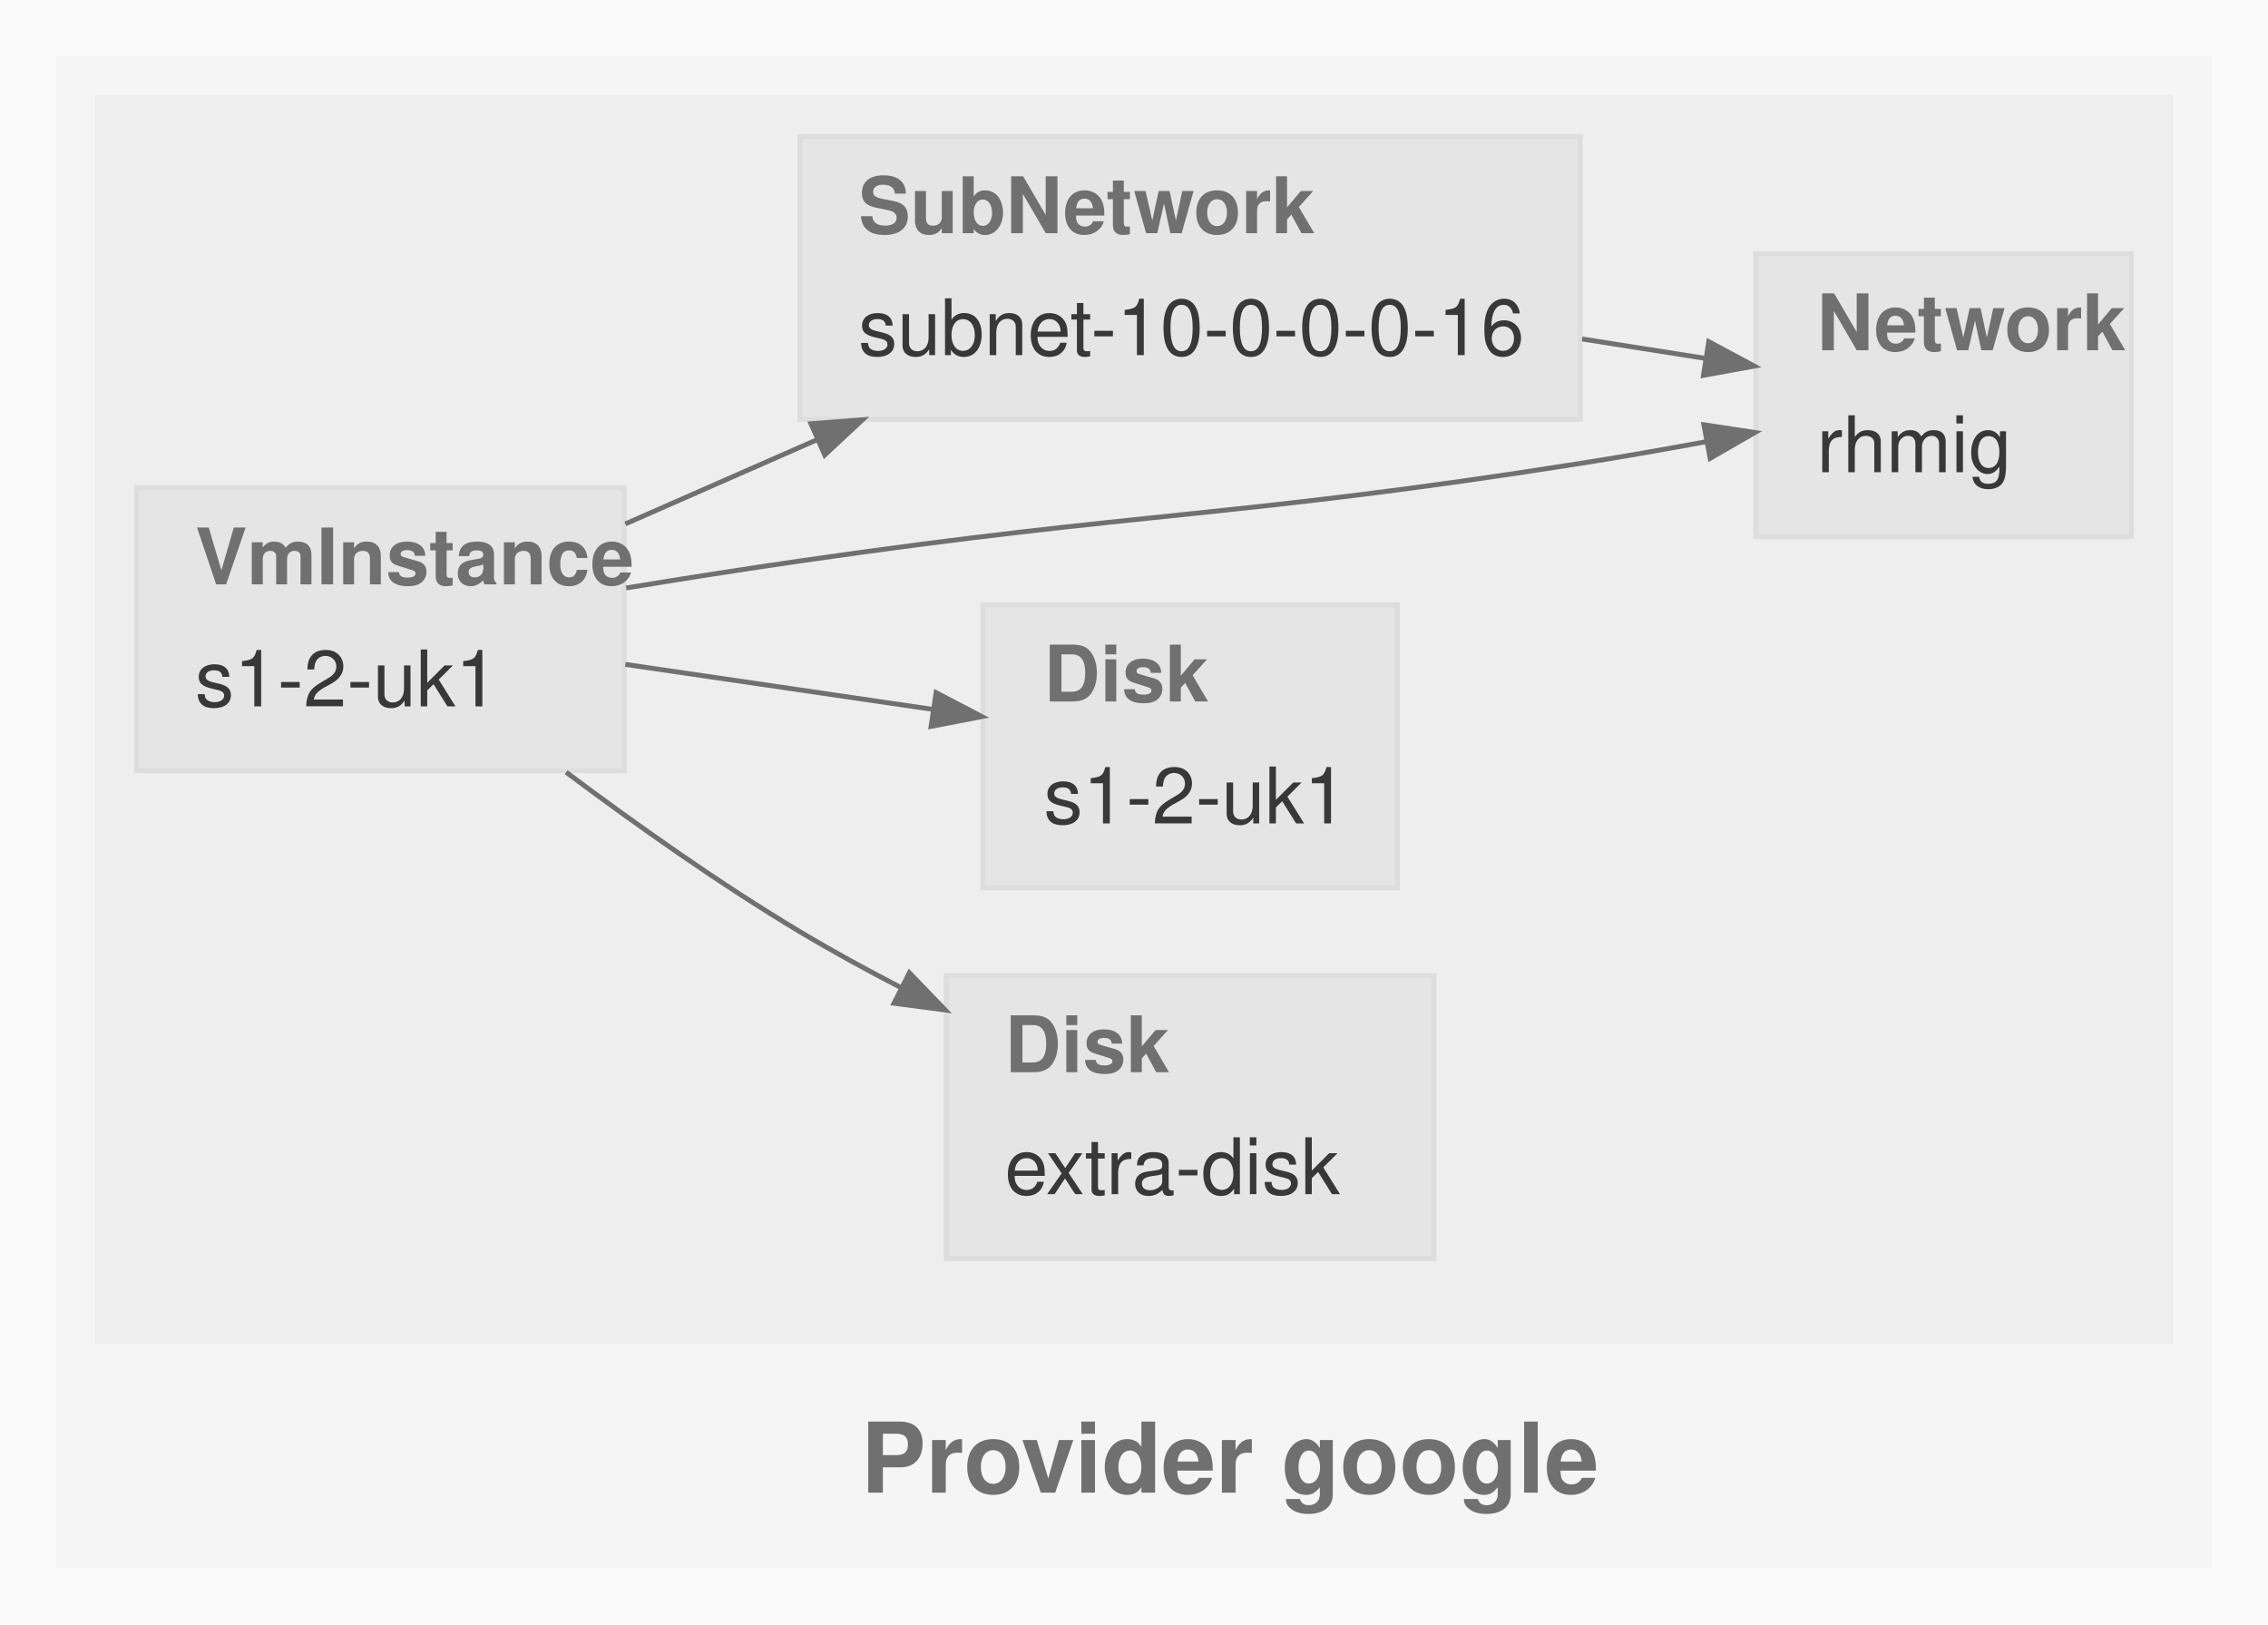
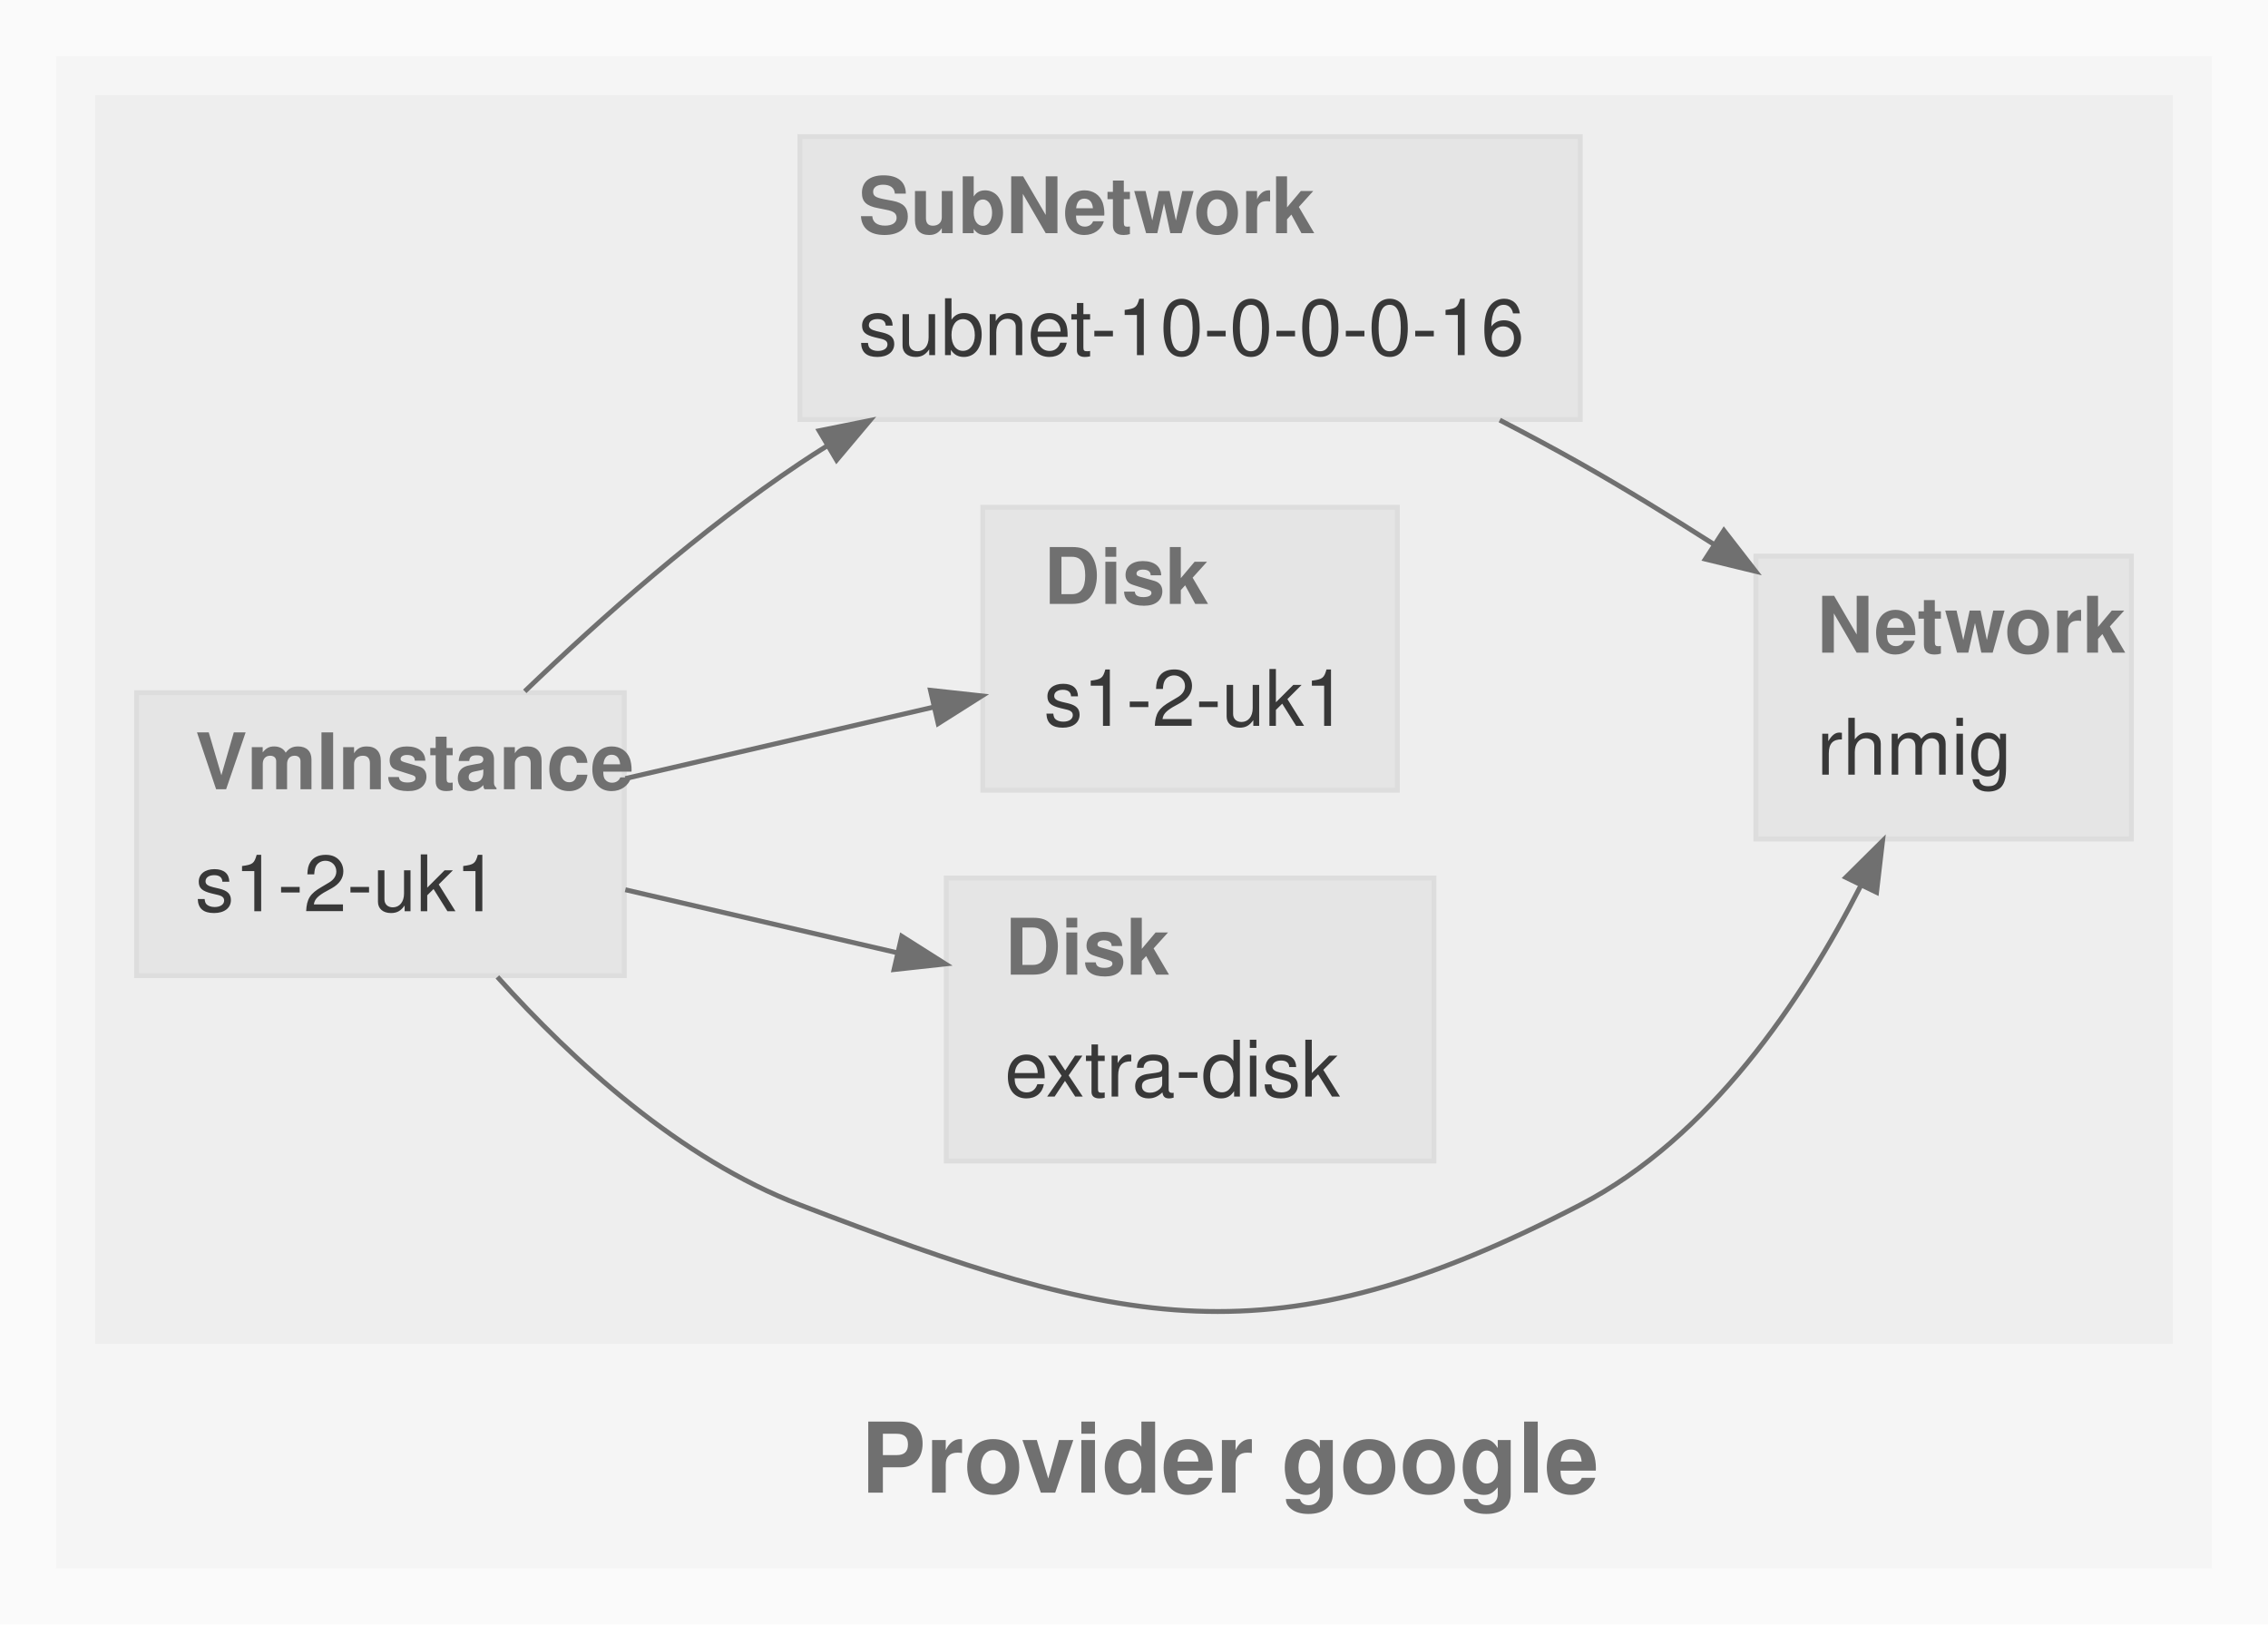
<svg xmlns="http://www.w3.org/2000/svg" width="465pt" height="333pt" viewBox="0.00 0.00 465.00 333.00">
  <g id="graph0" class="graph" transform="scale(1 1) rotate(0) translate(4 329)">
    <polygon fill="#fafafa" stroke="transparent" points="-4,4 -4,-329 461,-329 461,4 -4,4" />
    <g id="clust1" class="cluster">
      <polygon fill="#f5f5f5" stroke="#f5f5f5" points="8,-8 8,-317 449,-317 449,-8 8,-8" />
      <text text-anchor="start" x="172.5" y="-23" font-family="Helvetica,sans-Serif" font-weight="bold" font-size="20.00" fill="#707070">Provider google</text>
    </g>
    <g id="clust2" class="cluster">
      <polygon fill="#eeeeee" stroke="#eeeeee" points="16,-54 16,-309 441,-309 441,-54 16,-54" />
      <text text-anchor="start" x="224.5" y="-58.2" font-family="Helvetica,sans-Serif" font-size="1.00" fill="#383838"> </text>
    </g>
    <g id="node1" class="node">
-       <polygon fill="#e5e5e5" stroke="#dddddd" points="290,-129 190,-129 190,-71 290,-71 290,-129" />
-       <text text-anchor="start" x="202" y="-109.2" font-family="Helvetica,sans-Serif" font-weight="bold" font-size="16.00" fill="#707070">Disk</text>
-       <text text-anchor="start" x="202" y="-84.2" font-family="Helvetica,sans-Serif" font-size="16.00" fill="#383838">extra-disk</text>
+       <polygon fill="#e5e5e5" stroke="#dddddd" points="433,-215 356,-215 356,-157 433,-157 433,-215" />
+       <text text-anchor="start" x="368.5" y="-195.2" font-family="Helvetica,sans-Serif" font-weight="bold" font-size="16.00" fill="#707070">Network</text>
+       <text text-anchor="start" x="368.5" y="-170.2" font-family="Helvetica,sans-Serif" font-size="16.00" fill="#383838">rhmig</text>
    </g>
    <g id="node2" class="node">
-       <polygon fill="#e5e5e5" stroke="#dddddd" points="282.5,-205 197.5,-205 197.5,-147 282.5,-147 282.5,-205" />
-       <text text-anchor="start" x="210" y="-185.2" font-family="Helvetica,sans-Serif" font-weight="bold" font-size="16.00" fill="#707070">Disk</text>
-       <text text-anchor="start" x="210" y="-160.2" font-family="Helvetica,sans-Serif" font-size="16.00" fill="#383838">s1-2-uk1</text>
+       <polygon fill="#e5e5e5" stroke="#dddddd" points="290,-149 190,-149 190,-91 290,-91 290,-149" />
+       <text text-anchor="start" x="202" y="-129.2" font-family="Helvetica,sans-Serif" font-weight="bold" font-size="16.00" fill="#707070">Disk</text>
+       <text text-anchor="start" x="202" y="-104.2" font-family="Helvetica,sans-Serif" font-size="16.00" fill="#383838">extra-disk</text>
    </g>
    <g id="node3" class="node">
-       <polygon fill="#e5e5e5" stroke="#dddddd" points="433,-277 356,-277 356,-219 433,-219 433,-277" />
-       <text text-anchor="start" x="368.5" y="-257.2" font-family="Helvetica,sans-Serif" font-weight="bold" font-size="16.00" fill="#707070">Network</text>
-       <text text-anchor="start" x="368.5" y="-232.2" font-family="Helvetica,sans-Serif" font-size="16.00" fill="#383838">rhmig</text>
+       <polygon fill="#e5e5e5" stroke="#dddddd" points="282.5,-225 197.5,-225 197.5,-167 282.5,-167 282.5,-225" />
+       <text text-anchor="start" x="210" y="-205.2" font-family="Helvetica,sans-Serif" font-weight="bold" font-size="16.00" fill="#707070">Disk</text>
+       <text text-anchor="start" x="210" y="-180.2" font-family="Helvetica,sans-Serif" font-size="16.00" fill="#383838">s1-2-uk1</text>
    </g>
    <g id="node4" class="node">
      <polygon fill="#e5e5e5" stroke="#dddddd" points="320,-301 160,-301 160,-243 320,-243 320,-301" />
      <text text-anchor="start" x="172" y="-281.2" font-family="Helvetica,sans-Serif" font-weight="bold" font-size="16.00" fill="#707070">SubNetwork</text>
      <text text-anchor="start" x="172" y="-256.2" font-family="Helvetica,sans-Serif" font-size="16.00" fill="#383838">subnet-10-0-0-0-16</text>
    </g>
    <g id="edge1" class="edge">
-       <path fill="none" stroke="#707070" d="M320.38,-259.51C329.03,-258.15 337.62,-256.79 345.72,-255.52" />
-       <polygon fill="#707070" stroke="#707070" points="346.34,-258.96 355.68,-253.95 345.25,-252.05 346.34,-258.96" />
+       <path fill="none" stroke="#707070" d="M303.49,-242.88C309.12,-239.97 314.7,-236.99 320,-234 329.05,-228.89 338.5,-223.1 347.49,-217.35" />
+       <polygon fill="#707070" stroke="#707070" points="349.45,-220.25 355.94,-211.88 345.64,-214.38 349.45,-220.25" />
    </g>
    <g id="node5" class="node">
-       <polygon fill="#e5e5e5" stroke="#dddddd" points="124,-229 24,-229 24,-171 124,-171 124,-229" />
-       <text text-anchor="start" x="36" y="-209.2" font-family="Helvetica,sans-Serif" font-weight="bold" font-size="16.00" fill="#707070">VmInstance</text>
-       <text text-anchor="start" x="36" y="-184.2" font-family="Helvetica,sans-Serif" font-size="16.00" fill="#383838">s1-2-uk1</text>
+       <polygon fill="#e5e5e5" stroke="#dddddd" points="124,-187 24,-187 24,-129 124,-129 124,-187" />
+       <text text-anchor="start" x="36" y="-167.2" font-family="Helvetica,sans-Serif" font-weight="bold" font-size="16.00" fill="#707070">VmInstance</text>
+       <text text-anchor="start" x="36" y="-142.2" font-family="Helvetica,sans-Serif" font-size="16.00" fill="#383838">s1-2-uk1</text>
+     </g>
+     <g id="edge2" class="edge">
+       <path fill="none" stroke="#707070" d="M97.98,-128.73C113.42,-111.54 135.4,-91.39 160,-82 226.43,-56.63 256.85,-49.3 320,-82 346.52,-95.73 365.52,-123.92 377.54,-147.5" />
+       <polygon fill="#707070" stroke="#707070" points="374.45,-149.13 381.97,-156.59 380.74,-146.07 374.45,-149.13" />
    </g>
    <g id="edge5" class="edge">
-       <path fill="none" stroke="#707070" d="M112.07,-170.7C126.62,-159.82 143.7,-147.75 160,-138 166.61,-134.04 173.7,-130.17 180.81,-126.49" />
-       <polygon fill="#707070" stroke="#707070" points="182.45,-129.58 189.8,-121.95 179.3,-123.33 182.45,-129.58" />
+       <path fill="none" stroke="#707070" d="M124.21,-146.6C141.72,-142.54 161.62,-137.93 179.88,-133.7" />
+       <polygon fill="#707070" stroke="#707070" points="180.88,-137.06 189.83,-131.39 179.3,-130.24 180.88,-137.06" />
    </g>
    <g id="edge4" class="edge">
-       <path fill="none" stroke="#707070" d="M124.21,-192.8C144.14,-189.88 167.17,-186.51 187.35,-183.56" />
-       <polygon fill="#707070" stroke="#707070" points="187.92,-187.01 197.31,-182.1 186.9,-180.09 187.92,-187.01" />
-     </g>
-     <g id="edge2" class="edge">
-       <path fill="none" stroke="#707070" d="M124.39,-208.47C136.05,-210.38 148.45,-212.33 160,-214 230.92,-224.27 249.21,-222.85 320,-234 328.39,-235.32 337.29,-236.88 345.9,-238.47" />
-       <polygon fill="#707070" stroke="#707070" points="345.34,-241.93 355.81,-240.34 346.63,-235.05 345.34,-241.93" />
+       <path fill="none" stroke="#707070" d="M124.21,-169.4C144.14,-174.02 167.17,-179.36 187.35,-184.03" />
+       <polygon fill="#707070" stroke="#707070" points="186.77,-187.49 197.31,-186.34 188.35,-180.67 186.77,-187.49" />
    </g>
    <g id="edge3" class="edge">
-       <path fill="none" stroke="#707070" d="M124.21,-221.6C136.62,-227.05 150.24,-233.03 163.63,-238.91" />
-       <polygon fill="#707070" stroke="#707070" points="162.27,-242.14 172.84,-242.95 165.09,-235.73 162.27,-242.14" />
+       <path fill="none" stroke="#707070" d="M103.59,-187.27C119.34,-202.4 139.75,-220.47 160,-234 161.85,-235.24 163.75,-236.46 165.68,-237.66" />
+       <polygon fill="#707070" stroke="#707070" points="163.95,-240.7 174.34,-242.79 167.52,-234.68 163.95,-240.7" />
    </g>
  </g>
</svg>
